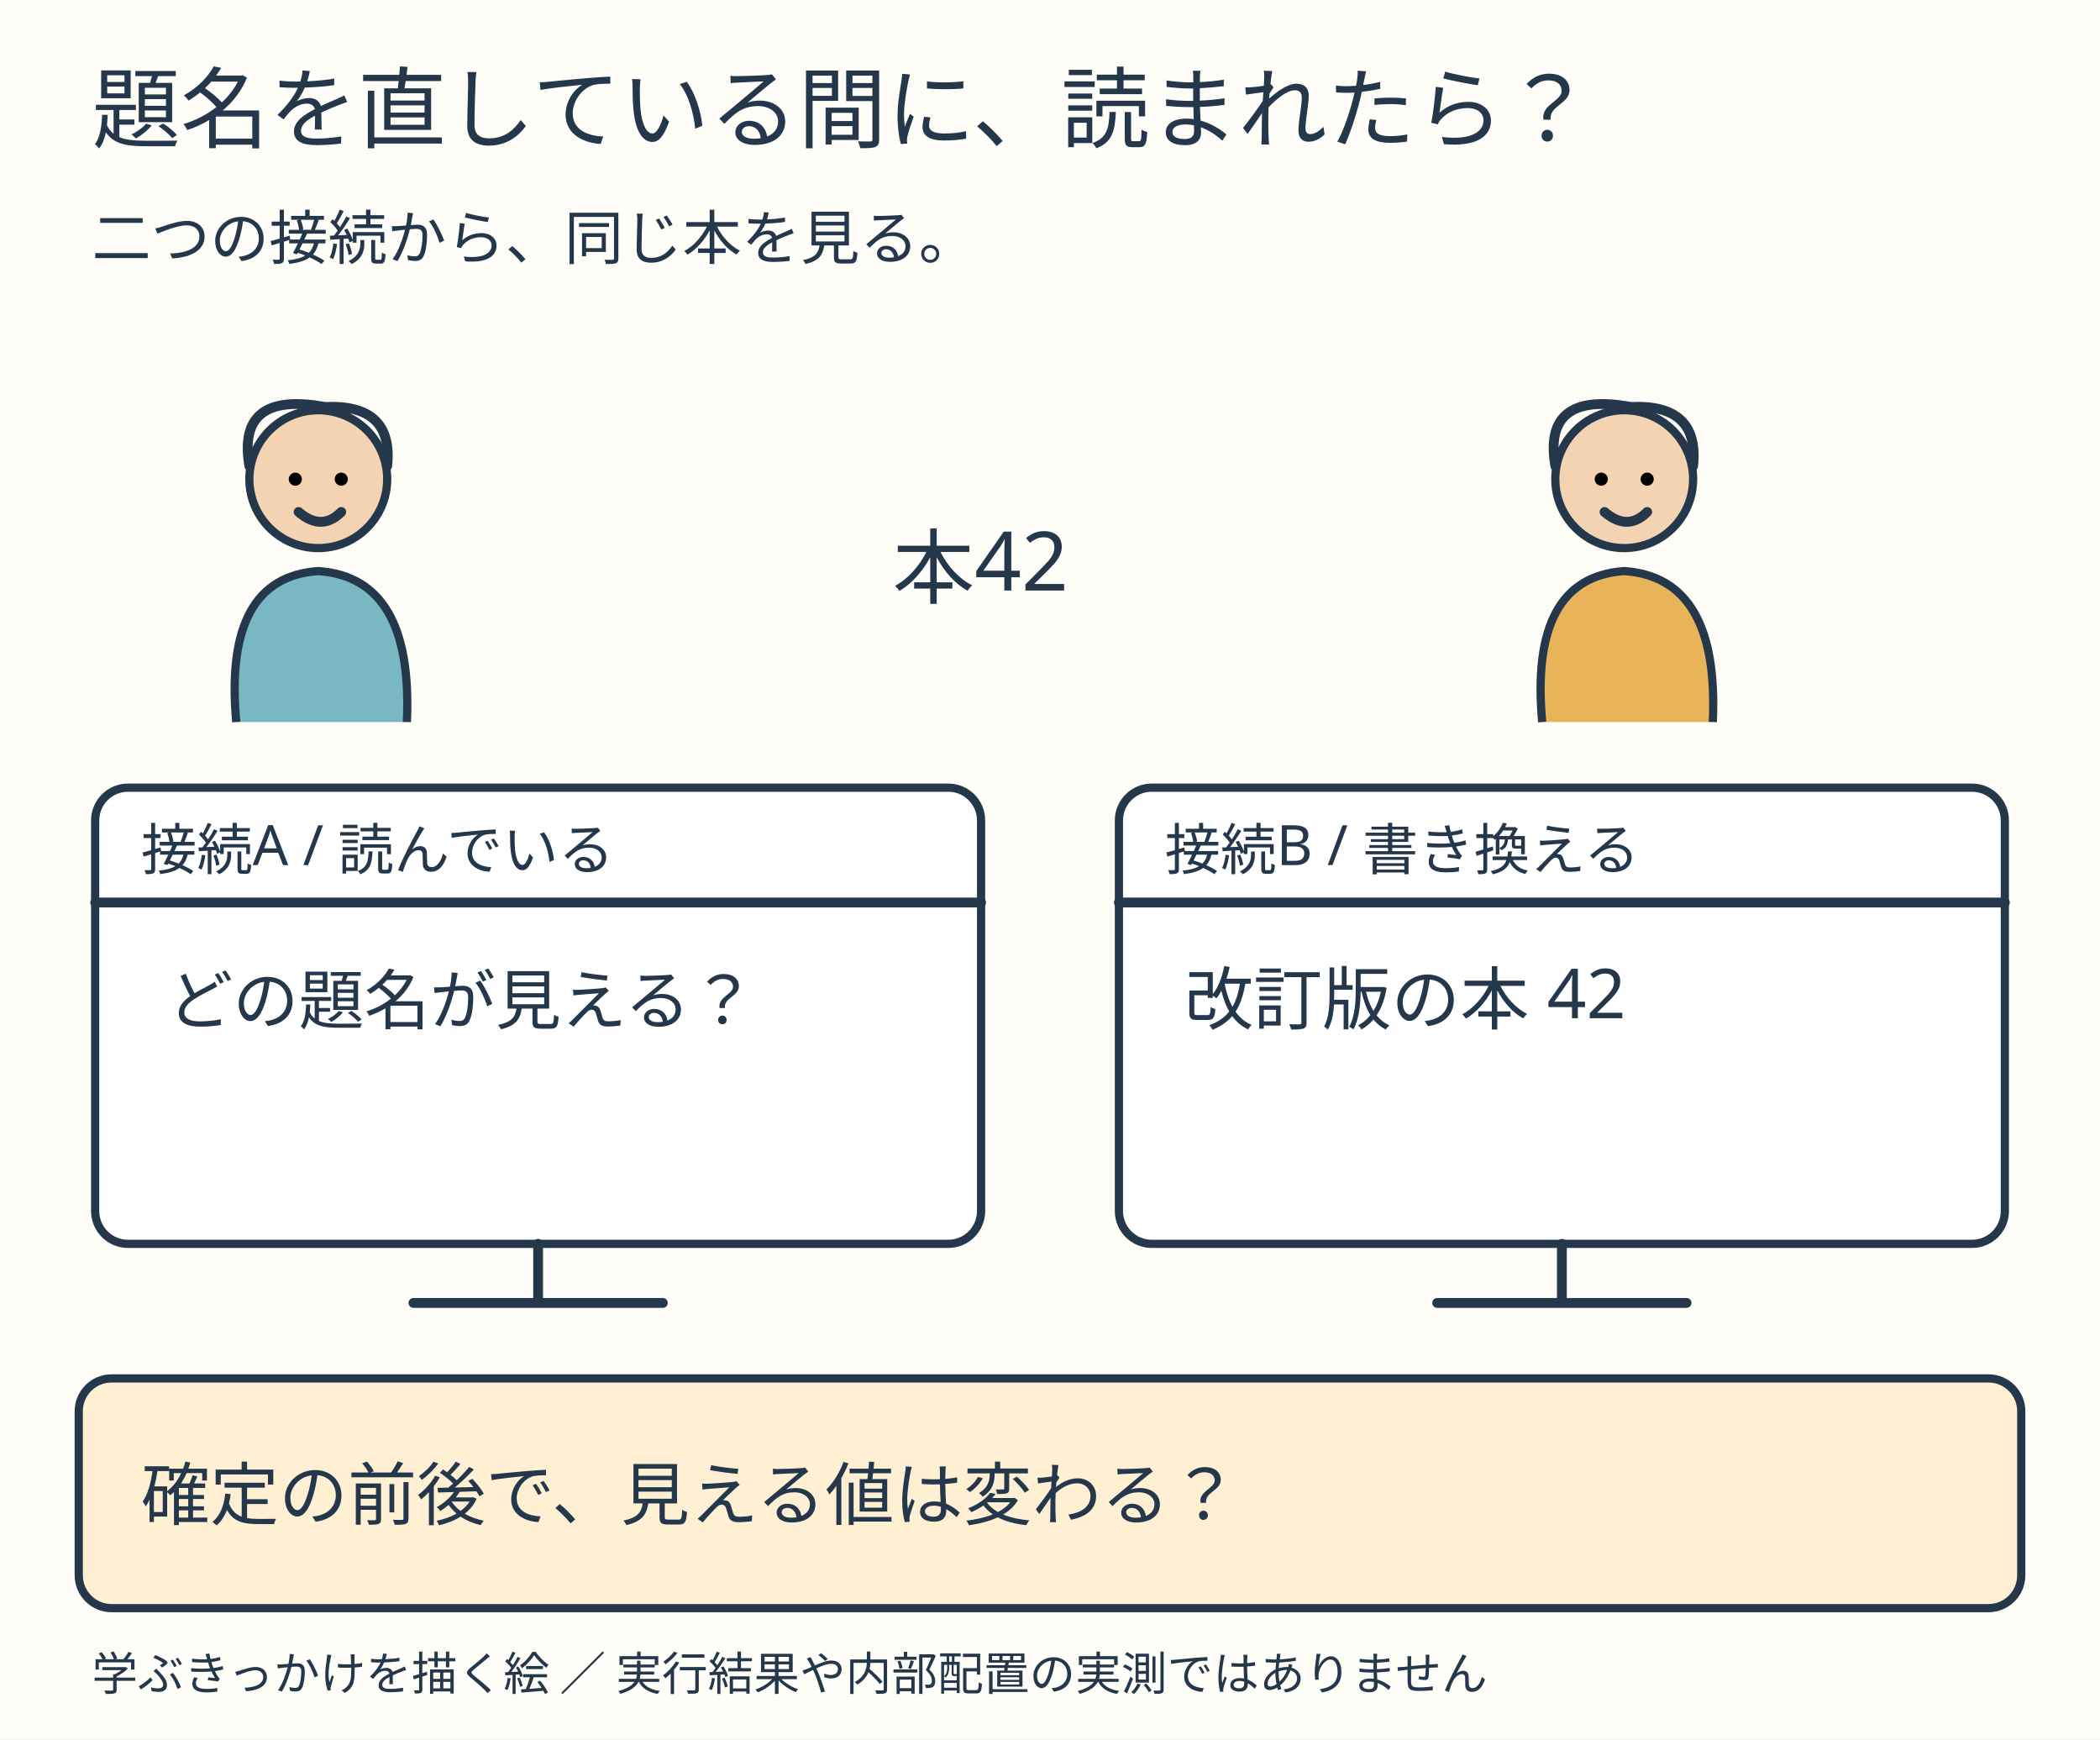
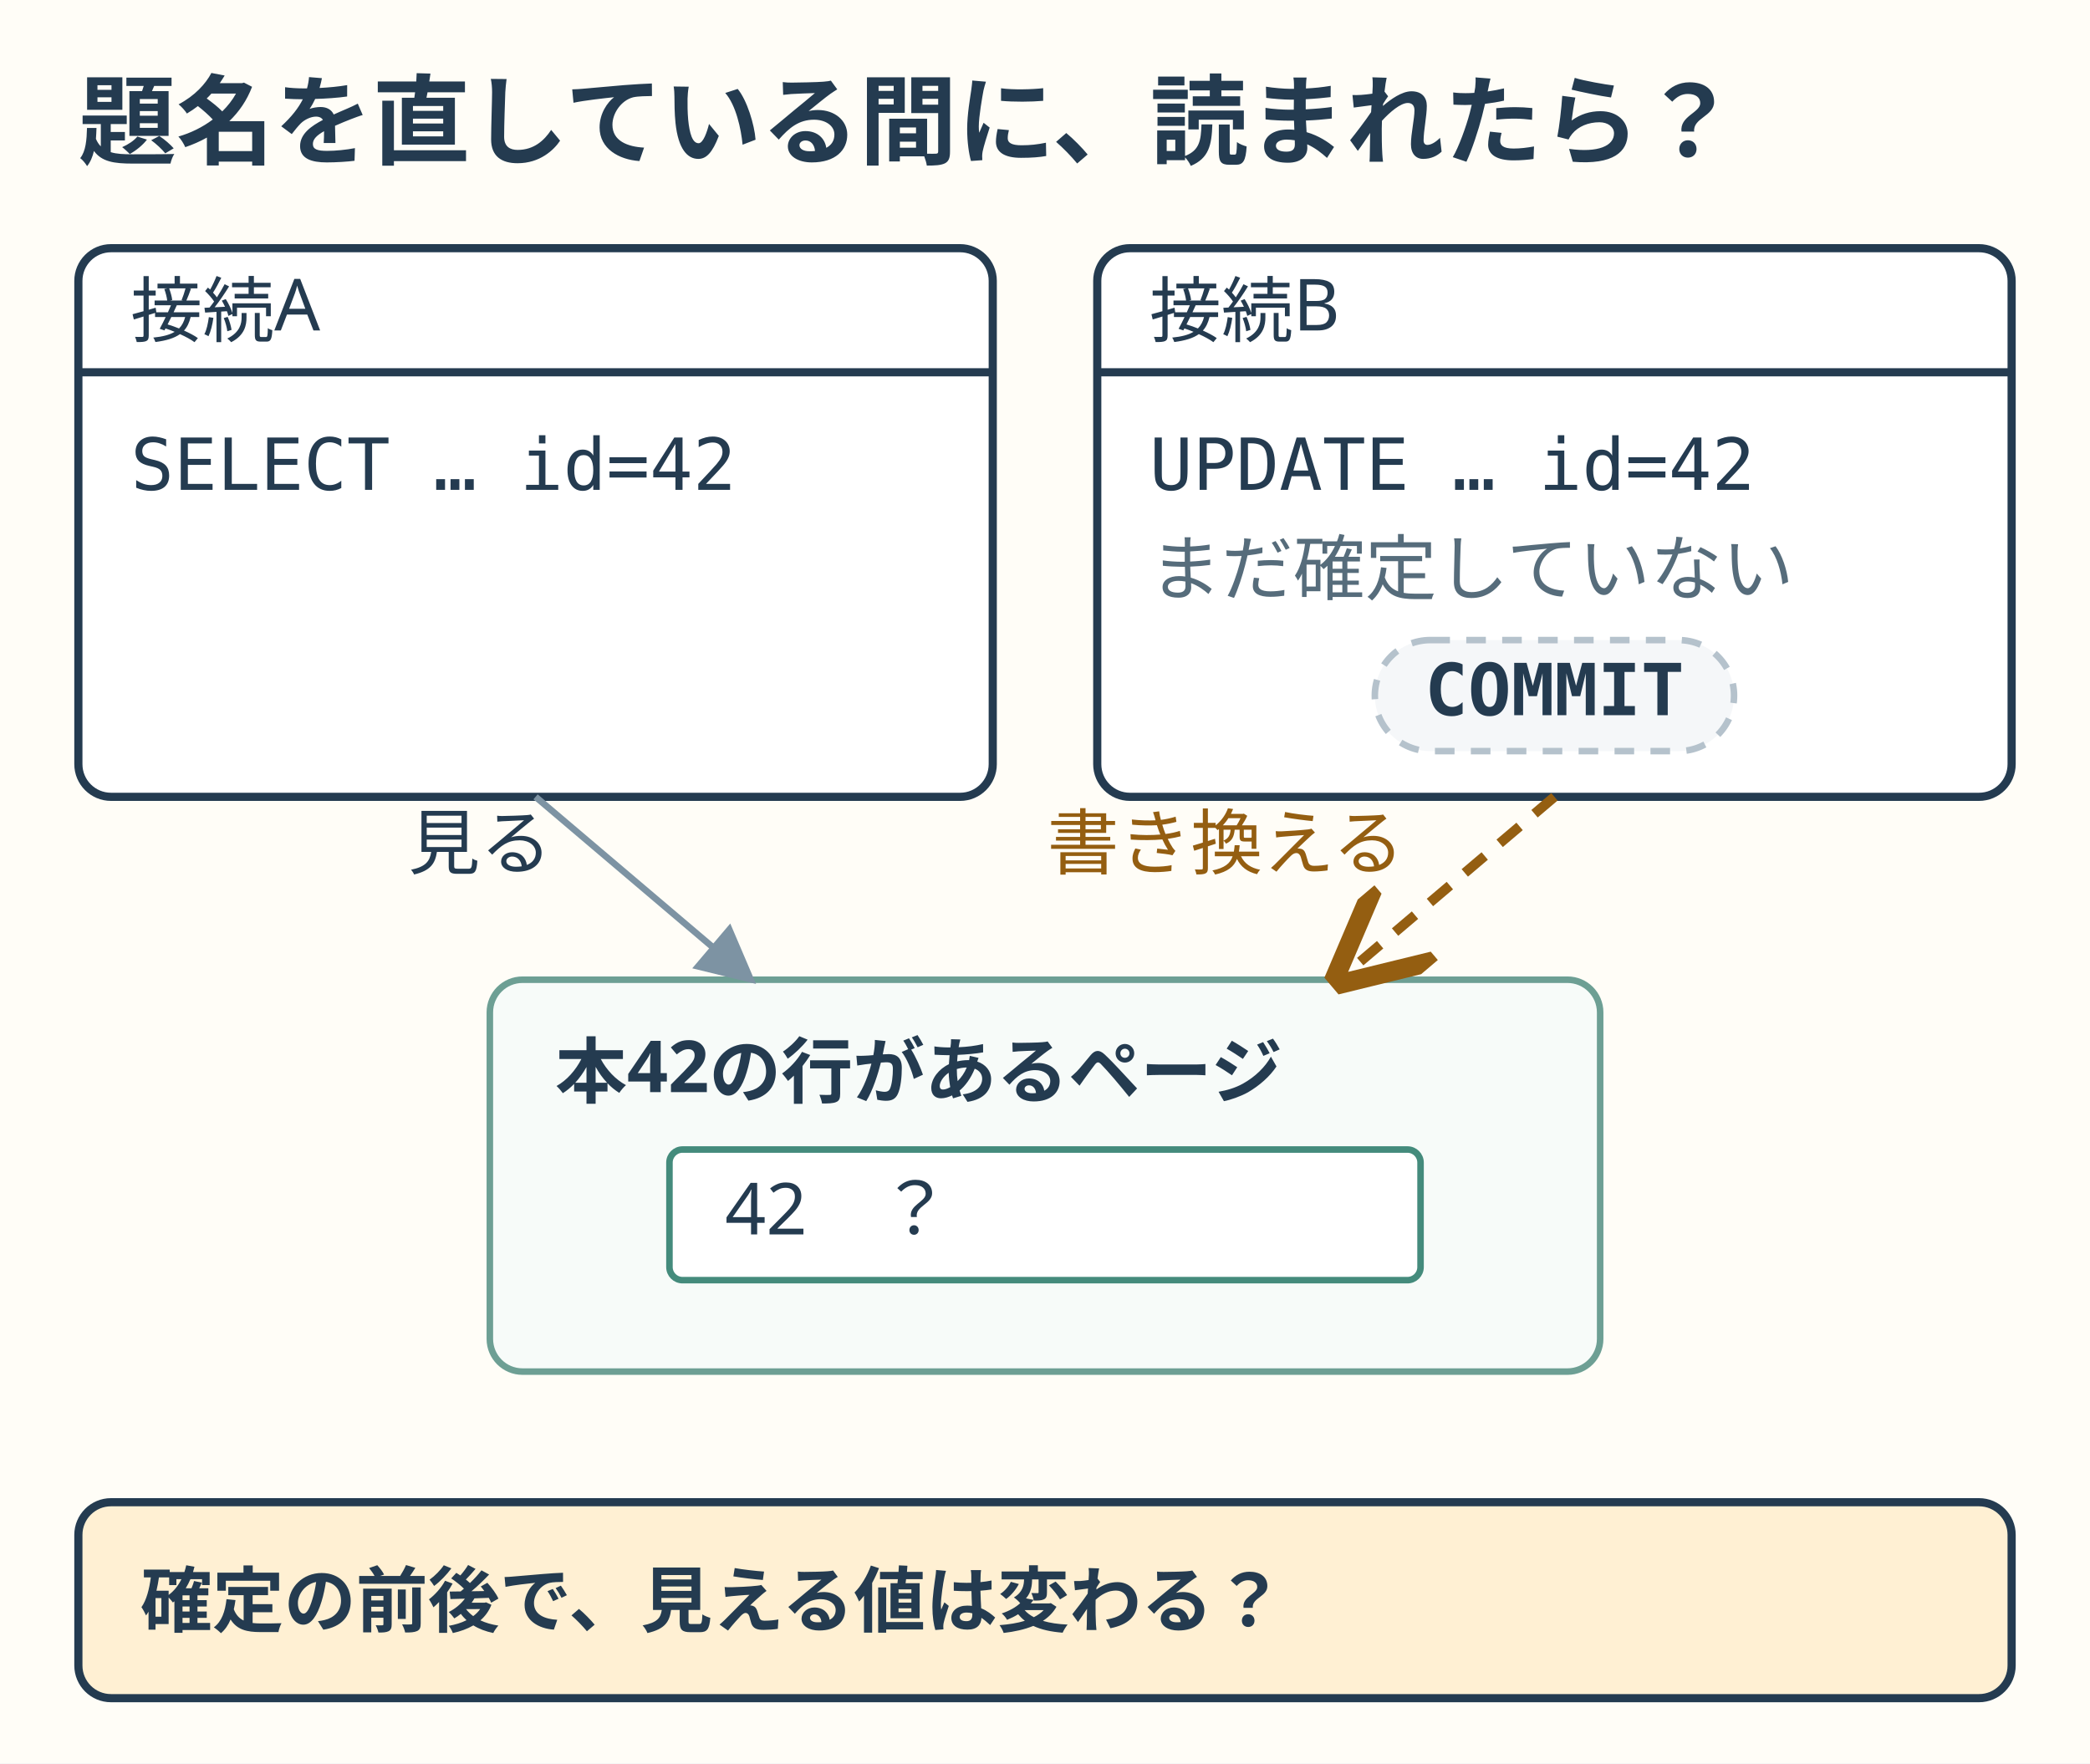
- <svg xmlns="http://www.w3.org/2000/svg" width="640" height="530" viewBox="0 0 640 530" role="img">
-   <style>text{font-family:"Hiragino Sans","Noto Sans JP",sans-serif}</style>
-   <rect width="640" height="530" fill="#fffdf7" />
-   <g id="chapter-scene">
-     <text x="28" y="43" font-size="27" fill="#25374b">題名を直している間に、読まれたら？</text>
-     <text x="28" y="79" font-size="18" fill="#25374b">二つの接続から、同じ本を見る。</text>
-     <g transform="translate(72 122)">
-       <circle cx="25" cy="24" r="21" fill="#f4d3b3" stroke="#25374b" stroke-width="2.5" />
-       <path d="M4 20 Q0 -3 27 2 Q48 1 46 20" fill="none" stroke="#25374b" stroke-width="3" stroke-linecap="round" stroke-linejoin="round" />
-       <circle cx="18" cy="24" r="2" />
-       <circle cx="32" cy="24" r="2" />
-       <path d="M19 34 Q26 40 32 34" fill="none" stroke="#25374b" stroke-width="3" stroke-linecap="round" stroke-linejoin="round" />
-       <path d="M0 98 Q-4 54 25 52 Q54 54 52 98" fill="#79b8c1" stroke="#25374b" stroke-width="2.5" />
-     </g>
-     <g transform="translate(470 122)">
-       <circle cx="25" cy="24" r="21" fill="#f4d3b3" stroke="#25374b" stroke-width="2.5" />
-       <path d="M4 20 Q0 -3 27 2 Q48 1 46 20" fill="none" stroke="#25374b" stroke-width="3" stroke-linecap="round" stroke-linejoin="round" />
-       <circle cx="18" cy="24" r="2" />
-       <circle cx="32" cy="24" r="2" />
-       <path d="M19 34 Q26 40 32 34" fill="none" stroke="#25374b" stroke-width="3" stroke-linecap="round" stroke-linejoin="round" />
-       <path d="M0 98 Q-4 54 25 52 Q54 54 52 98" fill="#e8b359" stroke="#25374b" stroke-width="2.5" />
-     </g>
-     <rect x="29" y="240" width="270" height="139" rx="10" fill="white" stroke="#25374b" stroke-width="2.5" />
-     <path d="M29 275 H299" fill="none" stroke="#25374b" stroke-width="3" stroke-linecap="round" stroke-linejoin="round" />
-     <text x="43" y="265" font-size="17" fill="#25374b">接続A / 読んでいる</text>
-     <path d="M164.0 379 v18 m-38 0 h76" fill="none" stroke="#25374b" stroke-width="3" stroke-linecap="round" stroke-linejoin="round" />
-     <text x="51" y="312" font-size="20" fill="#25374b">どの題名が見える？</text>
-     <rect x="341" y="240" width="270" height="139" rx="10" fill="white" stroke="#25374b" stroke-width="2.5" />
-     <path d="M341 275 H611" fill="none" stroke="#25374b" stroke-width="3" stroke-linecap="round" stroke-linejoin="round" />
-     <text x="355" y="265" font-size="17" fill="#25374b">接続B / 書き換える</text>
-     <path d="M476.0 379 v18 m-38 0 h76" fill="none" stroke="#25374b" stroke-width="3" stroke-linecap="round" stroke-linejoin="round" />
-     <text x="361" y="312" font-size="21" fill="#25374b">改訂版の本 42</text>
-     <text x="272" y="182" font-size="25" fill="#25374b">本42</text>
-     <rect x="24" y="420" width="592" height="70" rx="10" fill="#fff0d3" stroke="#25374b" stroke-width="2.5" />
-     <text x="43" y="463" font-size="21" fill="#25374b">確定の前後で、見える値は変わる？</text>
-     <text x="28" y="515" font-size="14" fill="#25374b">学ぶきっかけを描く絵 ／ 実行結果や内部配置の実測ではありません</text>
+ <svg xmlns="http://www.w3.org/2000/svg" width="640" height="540" viewBox="0 0 640 540" role="img" aria-labelledby="title">
+   <defs>
+     <marker id="flow" markerWidth="10" markerHeight="10" refX="9" refY="5" orient="auto">
+       <path d="M0 0L10 5L0 10z" fill="#277b74" />
+     </marker>
+     <marker id="req" markerWidth="10" markerHeight="10" refX="9" refY="5" orient="auto">
+       <path d="M0 0L10 5L0 10" fill="none" stroke="#945e11" stroke-width="2" />
+     </marker>
+     <marker id="ref" markerWidth="9" markerHeight="9" refX="8" refY="4.5" orient="auto">
+       <path d="M0 0L9 4.5L0 9z" fill="#7d93a3" />
+     </marker>
+   </defs>
+   <style>
+ text{font-family:"Hiragino Sans","Noto Sans JP",sans-serif;font-size:24px;fill:#243b50}
+ .h{font-size:30px;font-weight:700}.b{font-weight:700}.s{font-size:22px}.m{font-size:22px;fill:#566c7b}
+ .mono{font-family:ui-monospace,Menlo,monospace;font-size:22px}.tag{font-size:22px;font-weight:700;fill:#fff}
+ .teal{fill:#176e65}.brown{fill:#945e11}.real{fill:#176e65}.model{fill:#566c7b}
+ .panel{fill:#fff;stroke:#cedae1;stroke-width:2}.node{fill:#ecf2f8;stroke:#56738a;stroke-width:2}
+ .row{fill:#fff;stroke:#448b7c;stroke-width:2}.match{fill:#fff;stroke:#176e65;stroke-width:4}
+ .page{fill:#f7fbf9;stroke:#6d9f94;stroke-width:2}.ipage{fill:#f4f6f8;stroke:#6b7f8e;stroke-width:2}
+ .band{fill:#d5dde3;stroke:#92a7b5;stroke-width:2}.skip{fill:none;stroke:#b5c2cc;stroke-width:2;stroke-dasharray:6 5}
+ .hot{fill:#fff0d5;stroke:#b88020;stroke-width:4}.ghost{fill:#f5f7f9;stroke:#b5c2cc;stroke-width:2;stroke-dasharray:6 5}
+ .flow{fill:none;stroke:#277b74;stroke-width:3;marker-end:url(#flow)}.req{fill:none;stroke:#945e11;stroke-width:3;stroke-dasharray:8 6;marker-end:url(#req)}
+ .ref{fill:none;stroke:#7d93a3;stroke-width:2;marker-end:url(#ref)}.step{fill:#fff;stroke:#243b50;stroke-width:2.5}
+ .spine{fill:#e9f3f4;stroke:#243b50;stroke-width:1.5}
+ .work{fill:#fff;stroke:#56738a;stroke-width:2;stroke-dasharray:8 5}.val{fill:#dcefe8;stroke:#448b7c;stroke-width:2}.buffer{fill:#eaf6f1;stroke:#6d9f94;stroke-width:2}
+ .route{fill:#f4f6f8;stroke:#243b50;stroke-width:3}.leader{fill:none;stroke:#56738a;stroke-width:2}
+ .storage{fill:#ece7f5;stroke:#735f9f;stroke-width:2}.file{fill:#fff;stroke:#735f9f;stroke-width:2}
+   .cmp{fill:#dfe5ea}
+ .swap{fill:#dcefe8;stroke:#243b50;stroke-width:4}
+ .big{font-size:56px;font-weight:700}
+   </style>
+   <rect width="640" height="540" fill="#fffdf7" />
+   <text x="24" y="48" class="h">題名を直している間に、読まれたら？</text>
+   <g id="conn-a">
+     <rect x="24" y="76" width="280" height="168" rx="10" fill="#fff" stroke="#243b50" stroke-width="2.5" />
+     <path d="M24 114 H304" fill="none" stroke="#243b50" stroke-width="2.5" />
+     <text x="40" y="103" class="s">接続A</text>
+     <text x="40" y="150" class="mono">SELECT … id=42</text>
  </g>
+   <g id="conn-b">
+     <rect x="336" y="76" width="280" height="168" rx="10" fill="#fff" stroke="#243b50" stroke-width="2.5" />
+     <path d="M336 114 H616" fill="none" stroke="#243b50" stroke-width="2.5" />
+     <text x="352" y="103" class="s">接続B</text>
+     <text x="352" y="150" class="mono">UPDATE … id=42</text>
+     <text x="352" y="182" class="m">まだ確定していない</text>
+     <rect x="421" y="196" width="110" height="34" rx="17" class="ghost" />
+     <text x="476" y="219" text-anchor="middle" class="mono b">COMMIT</text>
+   </g>
+   <g id="shared-row">
+     <rect x="150" y="300" width="340" height="120" rx="10" class="page" />
+     <text x="170" y="336" class="s b">本42の行があるページ</text>
+     <rect x="205" y="352" width="230" height="40" rx="4" class="row" />
+     <text x="222" y="378" class="s">42　？</text>
+   </g>
+   <g id="arrows">
+     <path d="M164 244 L230 300" class="ref" />
+     <text x="125" y="266" class="s">見る</text>
+     <path d="M476 244 L410 300" class="req" />
+     <text x="430" y="266" text-anchor="end" class="s brown">書き換える</text>
+   </g>
+   <rect x="24" y="460" width="592" height="60" rx="10" fill="#fff0d3" stroke="#243b50" stroke-width="2.5" />
+   <text x="43" y="498" class="s b">確定の前後で、見える値は変わる？</text>
</svg>
